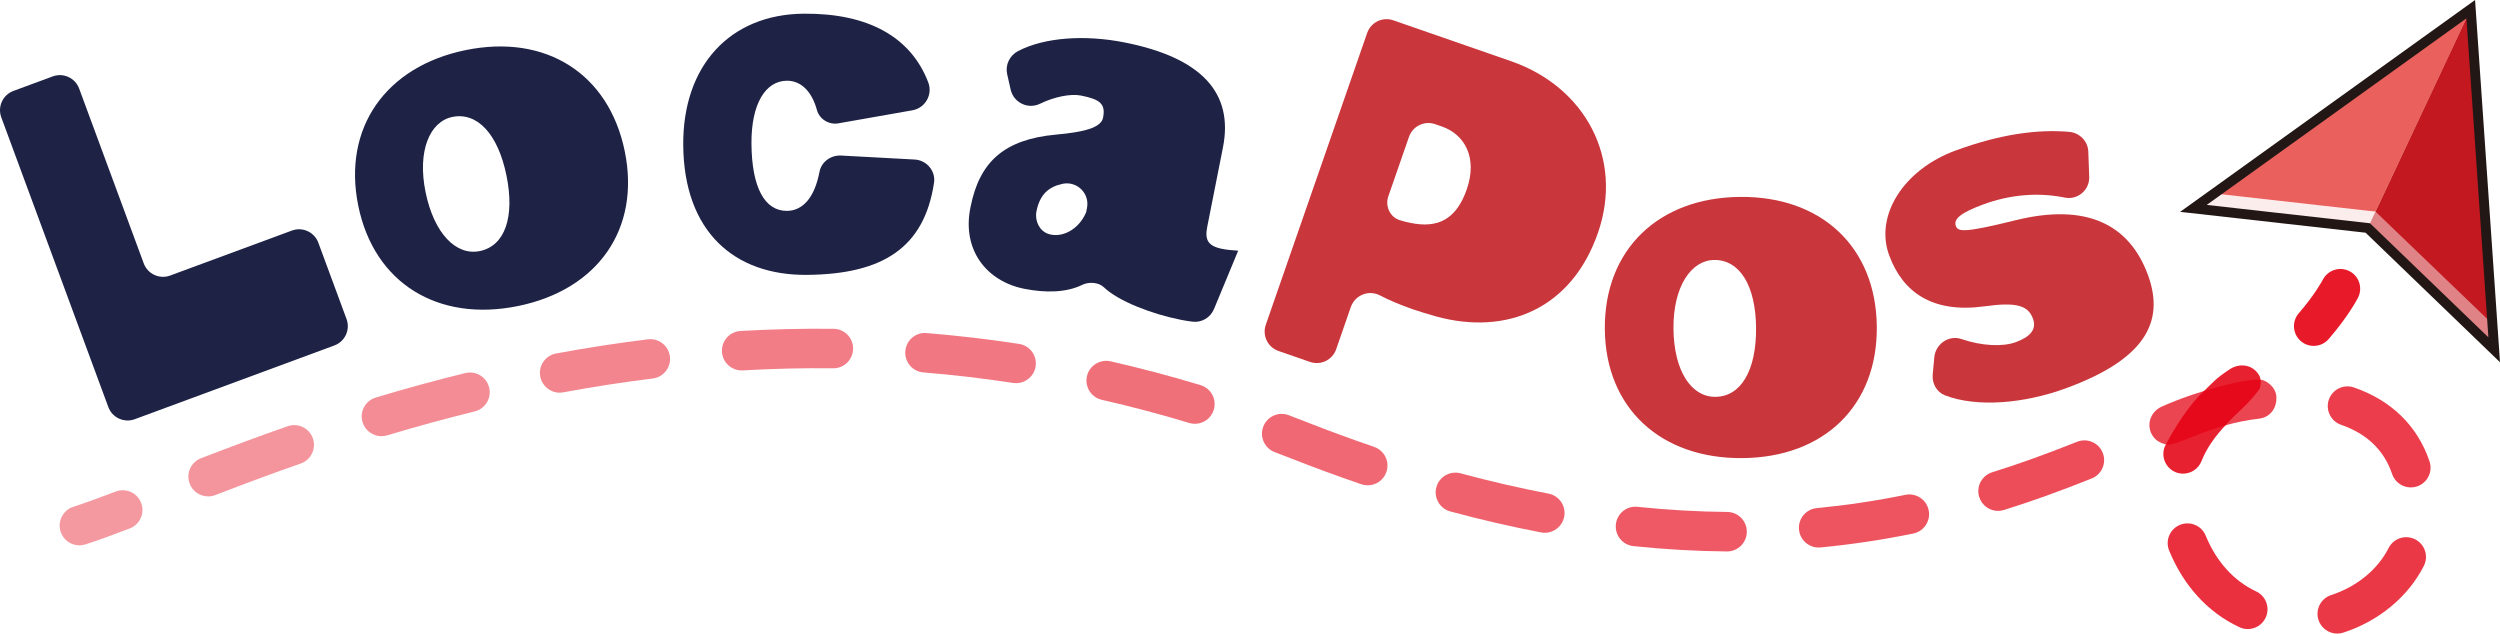
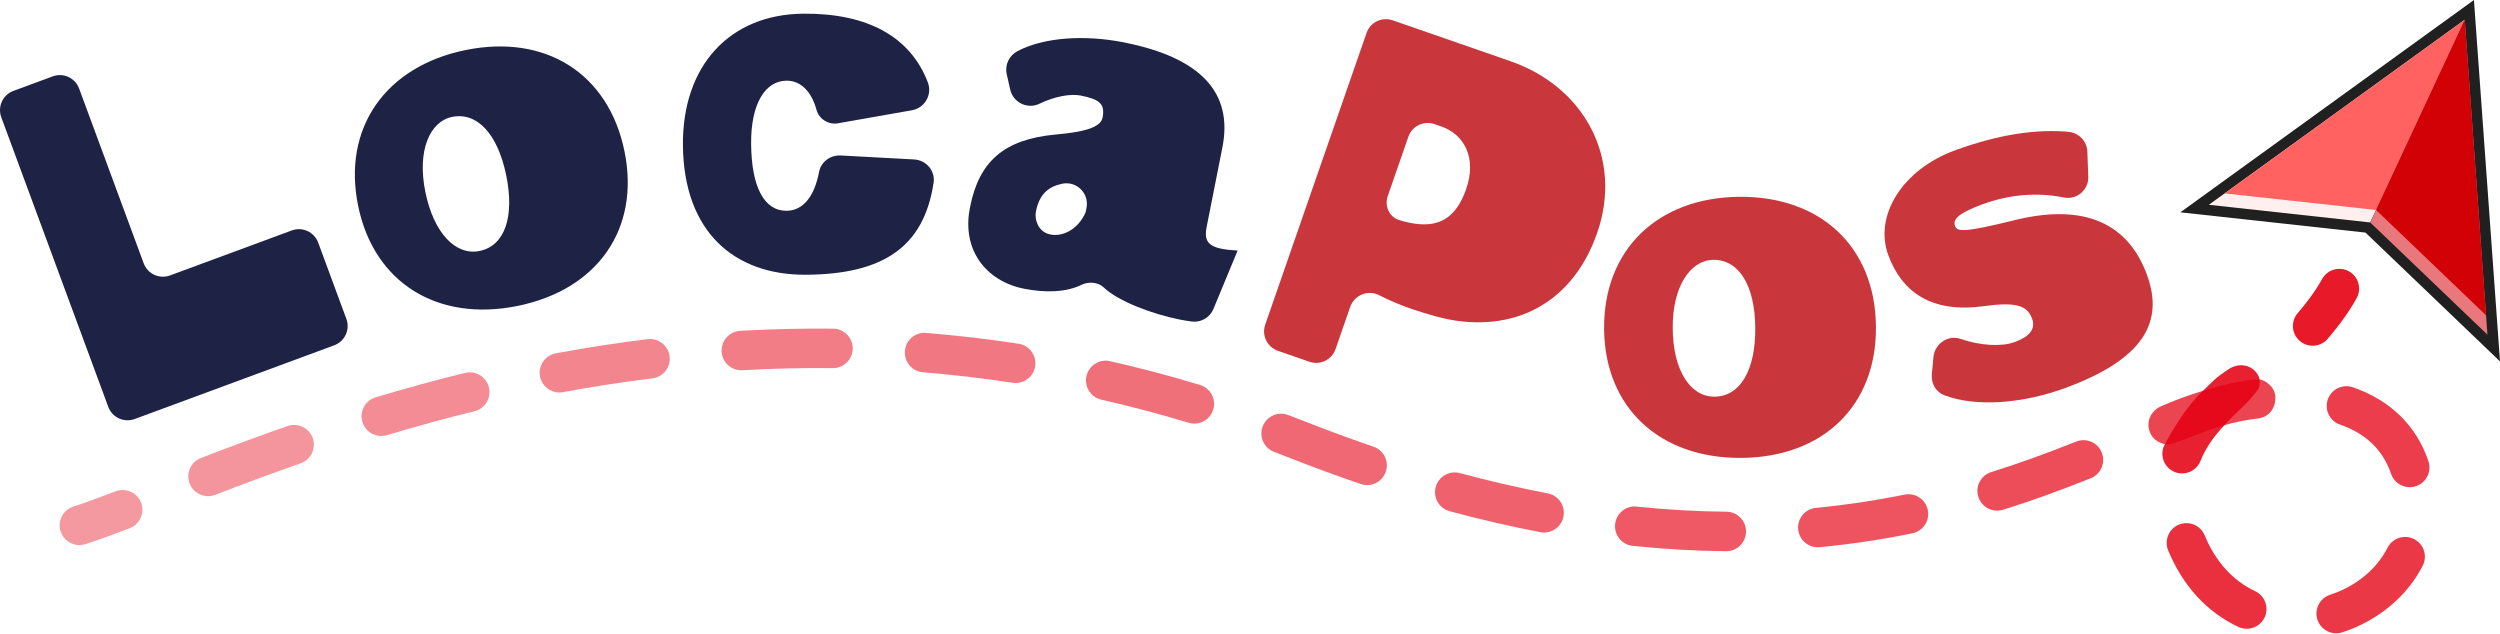
- <svg xmlns="http://www.w3.org/2000/svg" id="a" data-name="レイヤー 1" width="66.987mm" height="16.977mm" viewBox="0 0 189.883 48.123">
+ <svg xmlns="http://www.w3.org/2000/svg" id="a" data-name="レイヤー 1" width="67.017mm" height="16.977mm" viewBox="0 0 189.969 48.123">
+   <defs>
+     <clipPath id="f">
+       <polygon id="g" data-name="Mask" points="180.549 15.954 168.288 14.612 187.731 .551 189.457 24.484 180.549 15.954" style="fill: none;" />
+     </clipPath>
+     <clipPath id="i">
+       <polygon id="j" data-name="Mask" points="180.549 15.954 168.288 14.612 187.731 .551 189.457 24.484 180.549 15.954" style="fill: none;" />
+     </clipPath>
+   </defs>
  <g>
-     <g>
-       <polygon points="166.599 15.827 179.842 17.316 187.661 .697 166.599 15.827" style="fill: #ea605d;" />
-       <line x1="181.134" y1="16.655" x2="167.663" y2="15.139" style="fill: none; stroke: #fceded; stroke-miterlimit: 10;" />
+     <polygon id="b" data-name="Background" points="187.988 0 165.679 16.134 179.747 17.674 189.969 27.461 187.988 0" style="fill: #202020;" />
+     <polygon id="c" data-name="Highlight Left" points="187.289 1.5 167.846 15.561 180.106 16.903 187.289 1.5" style="fill: #ffefef;" />
+     <polygon id="d" data-name="Highlight Right" points="187.289 1.5 180.106 16.903 180.106 16.903 189.015 25.433 187.289 1.5 187.289 1.5" style="fill: #e8787b;" />
+     <g id="e" data-name="Left">
+       <g style="clip-path: url(#f);">
+         <polygon points="187.289 1.5 167.846 15.561 180.106 16.903 187.289 1.5" style="fill: #ff6260;" />
+       </g>
    </g>
-     <polygon points="189.442 26.567 187.656 .695 179.842 17.316 189.442 26.567" style="fill: #c3181f;" />
-     <line x1="180.055" y1="16.406" x2="189.304" y2="25.294" style="fill: none; opacity: .5; stroke: #fceded; stroke-miterlimit: 10;" />
-     <polygon points="166.599 15.827 187.661 .697 189.442 26.567 179.842 17.316 166.599 15.827" style="fill: none; stroke: #221714; stroke-miterlimit: 10; stroke-width: .75px;" />
+     <g id="h" data-name="Right">
+       <g style="clip-path: url(#i);">
+         <polygon points="187.289 1.5 180.106 16.903 180.106 16.903 189.015 25.433 187.289 1.5 187.289 1.5" style="fill: #d10106;" />
+       </g>
+     </g>
  </g>
  <g>
    <path d="M6.03,41.42c-.634,0-1.223-.405-1.427-1.041-.254-.789.18-1.633.968-1.887.832-.268,1.823-.625,3.212-1.157.776-.297,1.642.09,1.938.863.297.774-.09,1.641-.863,1.938-1.442.553-2.481.927-3.367,1.212-.153.049-.308.073-.46.073Z" style="fill: #e50012; opacity: .4;" />
    <path d="M175.732,26.271c-.349,0-.699-.121-.983-.368-.625-.543-.691-1.491-.147-2.116,1.242-1.429,1.821-2.535,1.827-2.546.38-.733,1.283-1.023,2.019-.646.735.378,1.027,1.277.651,2.014-.029.057-.73,1.418-2.233,3.147-.297.341-.714.516-1.133.516Z" style="fill: #e50012; opacity: .9;" />
    <path d="M164.489,33.751c-.547-.141-.923-.416-1.124-.91-.313-.767.066-1.617.822-1.956,2.735-1.224,6.309-2.133,7.535-2.045.339.024,1.133.504,1.178,1.301.042.755-.388,1.547-1.323,1.657-3.874.455-6.228,2.174-7.088,1.953Z" style="fill: #e50012; opacity: .73;" />
    <path d="M177.523,48.123c-.633,0-1.221-.403-1.427-1.037-.256-.788.175-1.634.963-1.89,1.942-.632,3.533-1.934,4.364-3.573.376-.739,1.278-1.034,2.017-.659.739.375,1.034,1.277.659,2.016-1.19,2.345-3.418,4.192-6.112,5.068-.154.05-.311.074-.464.074Z" style="fill: #e50012; opacity: .78;" />
    <path d="M170.725,47.779c-.213,0-.43-.046-.635-.142-2.386-1.116-4.23-3.127-5.335-5.814-.314-.767.051-1.643.817-1.958.77-.314,1.644.052,1.958.817.813,1.98,2.139,3.446,3.831,4.238.75.351,1.074,1.244.723,1.994-.255.545-.795.865-1.359.865Z" style="fill: #e50012; opacity: .81;" />
    <path d="M131.177,41.884h-.013c-2.323-.02-4.711-.156-7.097-.405-.824-.085-1.423-.823-1.337-1.647.085-.823.819-1.433,1.647-1.336,2.292.238,4.584.369,6.812.388.828.007,1.494.685,1.487,1.513-.007.824-.678,1.487-1.5,1.487Z" style="fill: #e50012; opacity: .65;" />
    <path d="M138.131,41.585c-.764,0-1.417-.581-1.491-1.357-.079-.825.525-1.557,1.351-1.636,2.25-.215,4.514-.554,6.727-1.008.805-.167,1.605.355,1.771,1.168.166.812-.356,1.604-1.168,1.771-2.318.476-4.688.831-7.045,1.056-.049.005-.097.007-.145.007Z" style="fill: #e50012; opacity: .67;" />
    <path d="M117.334,40.466c-.094,0-.188-.009-.283-.027-2.257-.431-4.578-.967-6.897-1.593-.8-.216-1.273-1.039-1.058-1.839.216-.801,1.042-1.272,1.839-1.058,2.248.606,4.495,1.125,6.679,1.543.813.155,1.348.941,1.192,1.755-.138.718-.767,1.219-1.472,1.219Z" style="fill: #e50012; opacity: .62;" />
    <path d="M151.76,38.804c-.639,0-1.23-.411-1.432-1.053-.247-.791.193-1.632.983-1.879,2.046-.64,4.095-1.376,6.448-2.317.768-.308,1.642.066,1.949.836.308.769-.066,1.642-.836,1.949-2.427.97-4.544,1.731-6.665,2.395-.149.046-.301.069-.448.069Z" style="fill: #e50012; opacity: .7;" />
    <path d="M15.809,37.702c-.602,0-1.17-.365-1.4-.96-.298-.773.086-1.641.859-1.939,2.437-.94,4.529-1.712,6.584-2.43.781-.273,1.638.139,1.911.921.273.782-.139,1.638-.921,1.911-2.024.707-4.087,1.469-6.493,2.397-.178.068-.36.101-.54.101Z" style="fill: #e50012; opacity: .42;" />
    <path d="M183.109,37.021c-.626,0-1.21-.395-1.421-1.021-.607-1.8-1.912-3.057-3.877-3.737-.783-.271-1.198-1.125-.928-1.908.271-.782,1.128-1.198,1.908-.927,2.848.985,4.832,2.926,5.738,5.613.266.785-.156,1.636-.941,1.901-.159.054-.32.079-.479.079Z" style="fill: #e50012; opacity: .76;" />
    <path d="M103.882,36.861c-.16,0-.324-.026-.484-.081-1.769-.603-3.577-1.268-5.372-1.975-.403-.158-.806-.313-1.208-.466-.775-.294-1.164-1.16-.87-1.935.294-.774,1.159-1.165,1.935-.87.413.157.827.316,1.241.479,1.754.691,3.518,1.339,5.243,1.928.784.267,1.203,1.12.936,1.904-.213.624-.796,1.016-1.42,1.016Z" style="fill: #e50012; opacity: .59;" />
    <path d="M165.814,35.976c-.184,0-.37-.034-.551-.105-.771-.304-1.148-1.175-.845-1.946.023-.058,1.402-2.78,3.012-4.257.674-.642.834-.904,1.94-1.629.693-.454,1.6-.369,2.101.292.119.157.375.503.158,1.2-1.008,1.368-1.729,1.771-2.6,2.779-.738.775-1.413,1.685-1.819,2.714-.232.59-.798.95-1.396.95Z" style="fill: #e50012; opacity: .87;" />
    <path d="M28.973,33.13c-.645,0-1.241-.419-1.436-1.069-.238-.793.211-1.63,1.005-1.868,2.283-.686,4.569-1.311,6.796-1.857.806-.199,1.617.295,1.814,1.1.197.805-.295,1.617-1.1,1.814-2.178.534-4.414,1.145-6.648,1.816-.144.043-.289.064-.432.064Z" style="fill: #e50012; opacity: .45;" />
    <path d="M90.756,32.189c-.144,0-.29-.021-.435-.065-2.187-.662-4.418-1.253-6.633-1.756-.808-.184-1.314-.988-1.13-1.795.185-.808.991-1.311,1.795-1.13,2.283.52,4.583,1.128,6.837,1.811.793.24,1.241,1.077,1.001,1.87-.196.648-.791,1.066-1.435,1.066Z" style="fill: #e50012; opacity: .56;" />
    <path d="M42.506,29.824c-.709,0-1.339-.505-1.473-1.227-.151-.814.386-1.597,1.201-1.748,2.33-.433,4.677-.795,6.977-1.077.819-.104,1.57.483,1.671,1.306.101.822-.484,1.57-1.306,1.671-2.239.275-4.525.628-6.795,1.049-.092.018-.185.026-.275.026Z" style="fill: #e50012; opacity: .48;" />
-     <path d="M77.178,29.103c-.076,0-.152-.005-.229-.017-2.25-.345-4.542-.614-6.813-.798-.826-.067-1.44-.791-1.374-1.617.067-.826.78-1.449,1.617-1.374,2.341.19,4.705.467,7.025.823.819.125,1.381.891,1.255,1.71-.114.742-.753,1.272-1.481,1.272Z" style="fill: #e50012; opacity: .53;" />
+     <path d="M77.178,29.104c-.076,0-.152-.005-.229-.017-2.25-.345-4.542-.614-6.813-.798-.826-.067-1.44-.791-1.374-1.617.067-.826.78-1.449,1.617-1.374,2.341.19,4.705.467,7.025.823.819.125,1.381.891,1.255,1.71-.114.742-.753,1.272-1.481,1.272Z" style="fill: #e50012; opacity: .53;" />
    <path d="M56.331,28.136c-.789,0-1.451-.617-1.496-1.415-.047-.827.585-1.536,1.412-1.583,2.356-.134,4.723-.19,7.066-.165.829.009,1.493.688,1.484,1.516-.009.823-.679,1.484-1.5,1.484h-.016c-2.287-.027-4.576.029-6.864.16-.029.001-.058.002-.087.002Z" style="fill: #e50012; opacity: .51;" />
  </g>
  <g>
    <path d="M8.227,30.915L.097,8.911c-.299-.809.115-1.708.924-2.006l2.984-1.102c.809-.299,1.708.115,2.007.924l4.905,13.277c.299.809,1.197,1.223,2.006.924l9.249-3.417c.809-.299,1.708.115,2.007.924l2.142,5.797c.299.809-.115,1.708-.924,2.006l-15.163,5.602c-.809.299-1.708-.115-2.006-.924Z" style="fill: #1e2346;" />
-     <path d="M39.344,23.244c-6.079,1.241-10.932-1.734-12.132-7.613-1.207-5.912,2.083-10.585,8.163-11.827s10.872,1.781,12.079,7.693c1.201,5.879-2.03,10.505-8.109,11.747ZM38.468,13.332c-.641-3.14-2.206-4.838-4.11-4.45-1.703.348-2.677,2.565-2.036,5.705s2.313,4.851,4.117,4.483c1.904-.389,2.677-2.565,2.029-5.738Z" style="fill: #1e2346;" />
+     <path d="M39.344,23.244c-6.079,1.241-10.932-1.734-12.132-7.613-1.207-5.912,2.083-10.585,8.163-11.827s10.872,1.781,12.079,7.693c1.201,5.879-2.03,10.505-8.109,11.747ZM38.468,13.333c-.641-3.14-2.206-4.838-4.11-4.45-1.703.348-2.677,2.565-2.036,5.705s2.313,4.851,4.117,4.483c1.904-.389,2.677-2.565,2.029-5.738Z" style="fill: #1e2346;" />
    <path d="M63.687,9.368c-.729.128-1.449-.312-1.644-1.027-.359-1.318-1.152-2.22-2.281-2.21-1.602.014-2.712,1.728-2.686,4.795.028,3.307.998,5.105,2.702,5.09,1.165-.01,2.085-.965,2.463-2.96.145-.766.869-1.285,1.647-1.242l5.581.302c.908.049,1.609.862,1.474,1.761-.737,4.921-3.867,6.952-9.658,7.001-5.522.047-9.335-3.295-9.391-9.84-.051-6.068,3.563-9.951,9.154-9.999,4.896-.042,8.143,1.772,9.458,5.225.351.923-.233,1.942-1.205,2.113l-5.615.989Z" style="fill: #1e2346;" />
    <path d="M92.203,23.478c-.269.649-.935,1.04-1.632.954-.286-.035-.587-.084-.902-.146-2.148-.425-4.716-1.402-5.82-2.462-.406-.39-1.139-.437-1.645-.19-1.224.598-2.798.619-4.403.301-2.875-.569-4.731-2.952-4.102-6.128l.02-.1c.676-3.41,2.544-5.125,6.507-5.486,2.052-.184,3.401-.507,3.554-1.276.212-1.07-.243-1.403-1.681-1.688-.763-.151-1.993.08-3.108.623-.916.445-2.006-.086-2.23-1.079l-.263-1.166c-.159-.704.185-1.417.823-1.752,2.022-1.061,5.115-1.25,8.079-.663,5.917,1.172,8.302,3.868,7.487,7.98l-1.192,6.018c-.192.97.023,1.464,1.126,1.683.334.066.742.112,1.224.138l-1.841,4.441ZM82.56,15.794c.217-1.093-.747-2.055-1.839-1.836l-.022.004c-1.081.234-1.72.83-1.975,2.081-.144.703.207,1.483.886,1.717,1.006.347,2.318-.288,2.885-1.636l.066-.331Z" style="fill: #1e2346;" />
    <path d="M96.14,24.671l7.701-22.168c.283-.813,1.171-1.244,1.984-.961l8.959,3.112c5.569,1.935,8.562,7.341,6.583,13.04-2.002,5.763-6.933,7.803-12.271,6.345-.622-.18-1.245-.36-1.793-.551-.963-.334-1.802-.693-2.495-1.053-.853-.443-1.894-.02-2.21.889l-1.113,3.204c-.283.813-1.171,1.243-1.984.961l-2.399-.833c-.813-.283-1.244-1.171-.961-1.984ZM107.018,10.39l-1.57,4.52c-.25.72.098,1.538.816,1.794.012.004.024.008.036.013.258.089.526.147.795.204,2.15.458,3.528-.29,4.312-2.543.839-2.415-.174-4.173-1.88-4.766l-.524-.182c-.813-.283-1.702.148-1.984.961Z" style="fill: #c9363c;" />
    <path d="M132.338,34.794c-6.204.053-10.396-3.798-10.446-9.797-.052-6.034,4.074-9.989,10.277-10.042,6.205-.053,10.329,3.833,10.38,9.866.051,6-4.007,9.92-10.211,9.973ZM133.379,24.899c-.027-3.204-1.237-5.171-3.18-5.154-1.739.015-3.12,2.003-3.093,5.208.027,3.204,1.34,5.204,3.181,5.188,1.943-.016,3.119-2.003,3.092-5.242Z" style="fill: #c9363c;" />
    <path d="M158.683,13.422c.037,1.003-.871,1.785-1.855,1.585-2.11-.428-4.23-.202-6.189.518-1.76.647-2.273,1.126-2.086,1.639.165.448.631.531,4.56-.442,5.364-1.318,8.617.319,10.029,4.159,1.329,3.616-.289,6.427-6.209,8.603-3.211,1.18-6.803,1.469-9.203.545-.631-.243-.996-.907-.934-1.58l.12-1.308c.093-1.011,1.101-1.72,2.061-1.39,1.517.521,3.121.608,4.128.237,1.12-.412,1.599-.987,1.305-1.787-.376-1.024-1.301-1.266-3.685-.934-3.942.541-6.202-1.062-7.237-3.877-1.118-3.04,1.127-6.517,5.031-7.952,3.527-1.297,6.354-1.623,8.641-1.423.797.07,1.424.705,1.453,1.504l.069,1.903Z" style="fill: #c9363c;" />
  </g>
</svg>
